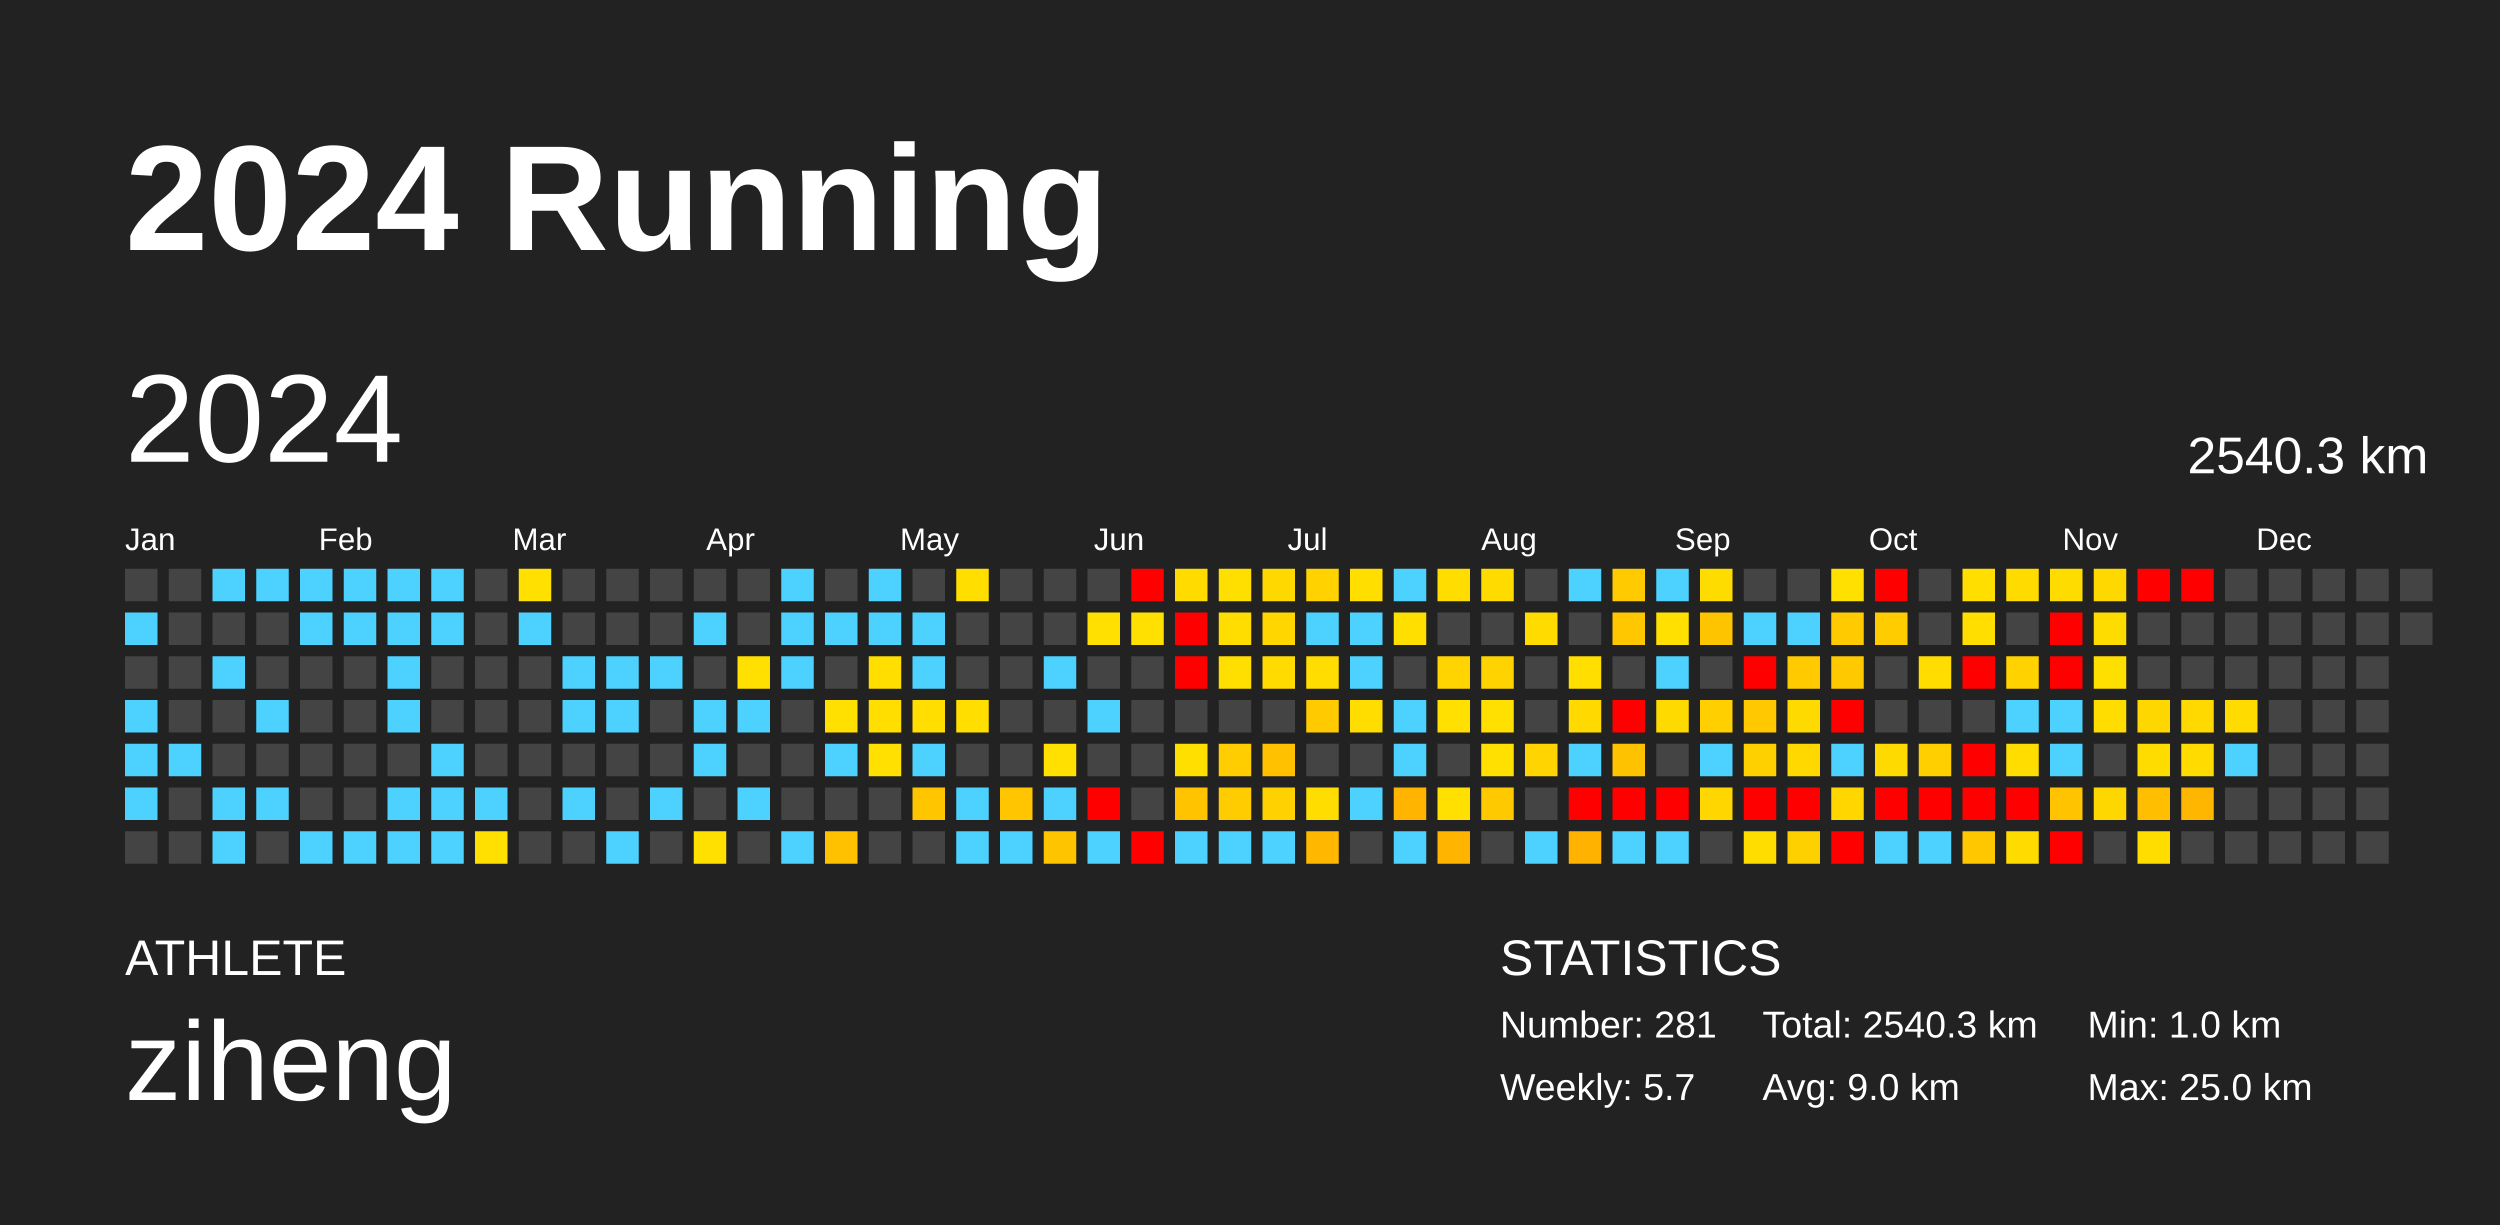
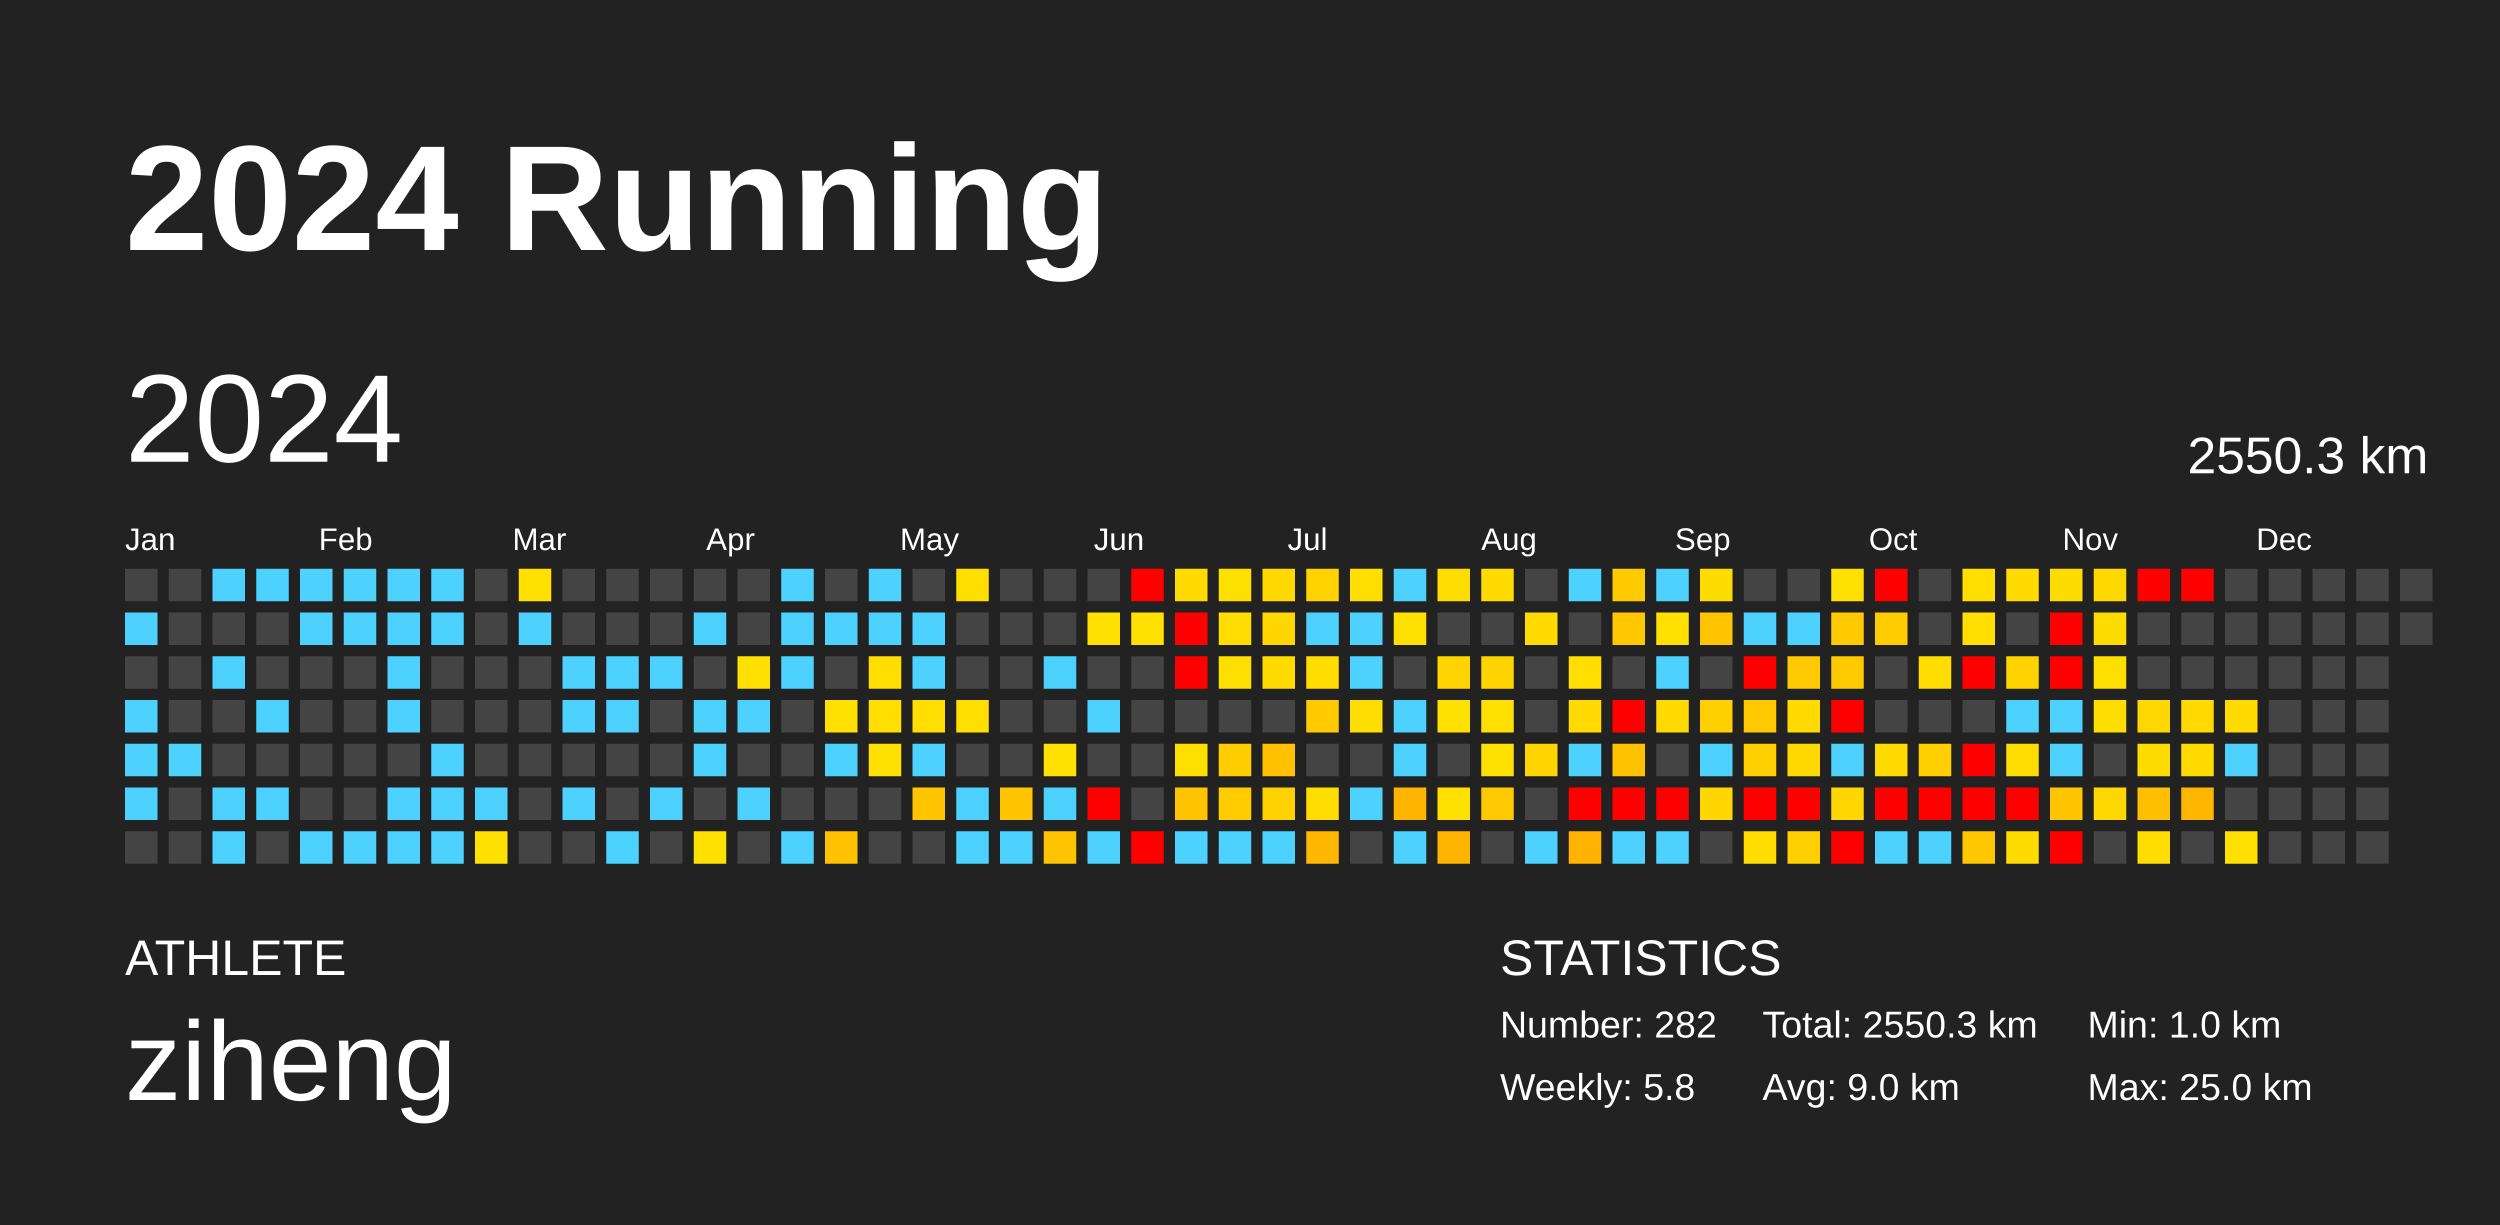
<svg xmlns="http://www.w3.org/2000/svg" baseProfile="full" height="98mm" version="1.1" viewBox="0,0,200,98" width="200mm">
  <defs />
  <rect fill="#222222" height="98" width="200" x="0" y="0" />
  <text fill="#FFFFFF" style="font-size:12px; font-family:Arial; font-weight:bold;" x="10" y="20">2024 Running</text>
  <text fill="#FFFFFF" style="font-size:4px; font-family:Arial" x="10" y="78">ATHLETE</text>
  <text fill="#FFFFFF" style="font-size:9px; font-family:Arial" x="10" y="88">ziheng</text>
  <text fill="#FFFFFF" style="font-size:4px; font-family:Arial" x="120" y="78">STATISTICS</text>
-   <text fill="#FFFFFF" style="font-size:3px; font-family:Arial" x="120" y="83">Number: 281</text>
-   <text fill="#FFFFFF" style="font-size:3px; font-family:Arial" x="120" y="88">Weekly: 5.7</text>
-   <text fill="#FFFFFF" style="font-size:3px; font-family:Arial" x="141" y="83">Total: 2540.3 km</text>
+   <text fill="#FFFFFF" style="font-size:3px; font-family:Arial" x="120" y="83">Number: 282</text>
+   <text fill="#FFFFFF" style="font-size:3px; font-family:Arial" x="120" y="88">Weekly: 5.8</text>
+   <text fill="#FFFFFF" style="font-size:3px; font-family:Arial" x="141" y="83">Total: 2550.3 km</text>
  <text fill="#FFFFFF" style="font-size:3px; font-family:Arial" x="141" y="88">Avg: 9.0 km</text>
  <text fill="#FFFFFF" style="font-size:3px; font-family:Arial" x="167" y="83">Min: 1.0 km</text>
  <text fill="#FFFFFF" style="font-size:3px; font-family:Arial" x="167" y="88">Max: 25.0 km</text>
  <text dominant-baseline="hanging" fill="#FFFFFF" style="font-size:10.0px; font-family:Arial;" x="10" y="30">2024</text>
-   <text dominant-baseline="hanging" fill="#FFFFFF" style="font-size:4.125px; font-family:Arial;" x="175" y="35">2540.3 km</text>
+   <text dominant-baseline="hanging" fill="#FFFFFF" style="font-size:4.125px; font-family:Arial;" x="175" y="35">2550.3 km</text>
  <text fill="#FFFFFF" style="font-size:2.5px; font-family:Arial" x="10.0" y="44">Jan</text>
  <text fill="#FFFFFF" style="font-size:2.5px; font-family:Arial" x="25.5" y="44">Feb</text>
  <text fill="#FFFFFF" style="font-size:2.5px; font-family:Arial" x="41.0" y="44">Mar</text>
  <text fill="#FFFFFF" style="font-size:2.5px; font-family:Arial" x="56.5" y="44">Apr</text>
  <text fill="#FFFFFF" style="font-size:2.5px; font-family:Arial" x="72.0" y="44">May</text>
  <text fill="#FFFFFF" style="font-size:2.5px; font-family:Arial" x="87.5" y="44">Jun</text>
  <text fill="#FFFFFF" style="font-size:2.5px; font-family:Arial" x="103.0" y="44">Jul</text>
  <text fill="#FFFFFF" style="font-size:2.5px; font-family:Arial" x="118.5" y="44">Aug</text>
  <text fill="#FFFFFF" style="font-size:2.5px; font-family:Arial" x="134.0" y="44">Sep</text>
  <text fill="#FFFFFF" style="font-size:2.5px; font-family:Arial" x="149.5" y="44">Oct</text>
  <text fill="#FFFFFF" style="font-size:2.5px; font-family:Arial" x="165.0" y="44">Nov</text>
  <text fill="#FFFFFF" style="font-size:2.5px; font-family:Arial" x="180.5" y="44">Dec</text>
  <rect fill="#444444" height="2.6" width="2.6" x="10.0" y="45.5" />
  <rect fill="#4dd2ff" height="2.6" width="2.6" x="10.0" y="49.0" />
  <rect fill="#444444" height="2.6" width="2.6" x="10.0" y="52.5" />
  <rect fill="#4dd2ff" height="2.6" width="2.6" x="10.0" y="56.0" />
  <rect fill="#4dd2ff" height="2.6" width="2.6" x="10.0" y="59.5" />
  <rect fill="#4dd2ff" height="2.6" width="2.6" x="10.0" y="63.0" />
  <rect fill="#444444" height="2.6" width="2.6" x="10.0" y="66.5" />
  <rect fill="#444444" height="2.6" width="2.6" x="13.5" y="45.5" />
  <rect fill="#444444" height="2.6" width="2.6" x="13.5" y="49.0" />
  <rect fill="#444444" height="2.6" width="2.6" x="13.5" y="52.5" />
  <rect fill="#444444" height="2.6" width="2.6" x="13.5" y="56.0" />
  <rect fill="#4dd2ff" height="2.6" width="2.6" x="13.5" y="59.5" />
  <rect fill="#444444" height="2.6" width="2.6" x="13.5" y="63.0" />
  <rect fill="#444444" height="2.6" width="2.6" x="13.5" y="66.5" />
  <rect fill="#4dd2ff" height="2.6" width="2.6" x="17.0" y="45.5" />
  <rect fill="#444444" height="2.6" width="2.6" x="17.0" y="49.0" />
  <rect fill="#4dd2ff" height="2.6" width="2.6" x="17.0" y="52.5" />
  <rect fill="#444444" height="2.6" width="2.6" x="17.0" y="56.0" />
  <rect fill="#444444" height="2.6" width="2.6" x="17.0" y="59.5" />
  <rect fill="#4dd2ff" height="2.6" width="2.6" x="17.0" y="63.0" />
  <rect fill="#4dd2ff" height="2.6" width="2.6" x="17.0" y="66.5" />
  <rect fill="#4dd2ff" height="2.6" width="2.6" x="20.5" y="45.5" />
  <rect fill="#444444" height="2.6" width="2.6" x="20.5" y="49.0" />
  <rect fill="#444444" height="2.6" width="2.6" x="20.5" y="52.5" />
  <rect fill="#4dd2ff" height="2.6" width="2.6" x="20.5" y="56.0" />
  <rect fill="#444444" height="2.6" width="2.6" x="20.5" y="59.5" />
  <rect fill="#4dd2ff" height="2.6" width="2.6" x="20.5" y="63.0" />
  <rect fill="#444444" height="2.6" width="2.6" x="20.5" y="66.5" />
  <rect fill="#4dd2ff" height="2.6" width="2.6" x="24.0" y="45.5" />
  <rect fill="#4dd2ff" height="2.6" width="2.6" x="24.0" y="49.0" />
  <rect fill="#444444" height="2.6" width="2.6" x="24.0" y="52.5" />
  <rect fill="#444444" height="2.6" width="2.6" x="24.0" y="56.0" />
  <rect fill="#444444" height="2.6" width="2.6" x="24.0" y="59.5" />
  <rect fill="#444444" height="2.6" width="2.6" x="24.0" y="63.0" />
  <rect fill="#4dd2ff" height="2.6" width="2.6" x="24.0" y="66.5" />
  <rect fill="#4dd2ff" height="2.6" width="2.6" x="27.5" y="45.5" />
  <rect fill="#4dd2ff" height="2.6" width="2.6" x="27.5" y="49.0" />
  <rect fill="#444444" height="2.6" width="2.6" x="27.5" y="52.5" />
  <rect fill="#444444" height="2.6" width="2.6" x="27.5" y="56.0" />
  <rect fill="#444444" height="2.6" width="2.6" x="27.5" y="59.5" />
  <rect fill="#444444" height="2.6" width="2.6" x="27.5" y="63.0" />
  <rect fill="#4dd2ff" height="2.6" width="2.6" x="27.5" y="66.5" />
  <rect fill="#4dd2ff" height="2.6" width="2.6" x="31.0" y="45.5" />
  <rect fill="#4dd2ff" height="2.6" width="2.6" x="31.0" y="49.0" />
  <rect fill="#4dd2ff" height="2.6" width="2.6" x="31.0" y="52.5" />
  <rect fill="#4dd2ff" height="2.6" width="2.6" x="31.0" y="56.0" />
  <rect fill="#444444" height="2.6" width="2.6" x="31.0" y="59.5" />
  <rect fill="#4dd2ff" height="2.6" width="2.6" x="31.0" y="63.0" />
  <rect fill="#4dd2ff" height="2.6" width="2.6" x="31.0" y="66.5" />
  <rect fill="#4dd2ff" height="2.6" width="2.6" x="34.5" y="45.5" />
  <rect fill="#4dd2ff" height="2.6" width="2.6" x="34.5" y="49.0" />
  <rect fill="#444444" height="2.6" width="2.6" x="34.5" y="52.5" />
  <rect fill="#444444" height="2.6" width="2.6" x="34.5" y="56.0" />
  <rect fill="#4dd2ff" height="2.6" width="2.6" x="34.5" y="59.5" />
  <rect fill="#4dd2ff" height="2.6" width="2.6" x="34.5" y="63.0" />
  <rect fill="#4dd2ff" height="2.6" width="2.6" x="34.5" y="66.5" />
  <rect fill="#444444" height="2.6" width="2.6" x="38.0" y="45.5" />
  <rect fill="#444444" height="2.6" width="2.6" x="38.0" y="49.0" />
  <rect fill="#444444" height="2.6" width="2.6" x="38.0" y="52.5" />
  <rect fill="#444444" height="2.6" width="2.6" x="38.0" y="56.0" />
  <rect fill="#444444" height="2.6" width="2.6" x="38.0" y="59.5" />
  <rect fill="#4dd2ff" height="2.6" width="2.6" x="38.0" y="63.0" />
  <rect fill="#ffe000" height="2.6" width="2.6" x="38.0" y="66.5" />
  <rect fill="#ffe000" height="2.6" width="2.6" x="41.5" y="45.5" />
  <rect fill="#4dd2ff" height="2.6" width="2.6" x="41.5" y="49.0" />
  <rect fill="#444444" height="2.6" width="2.6" x="41.5" y="52.5" />
  <rect fill="#444444" height="2.6" width="2.6" x="41.5" y="56.0" />
  <rect fill="#444444" height="2.6" width="2.6" x="41.5" y="59.5" />
  <rect fill="#444444" height="2.6" width="2.6" x="41.5" y="63.0" />
  <rect fill="#444444" height="2.6" width="2.6" x="41.5" y="66.5" />
  <rect fill="#444444" height="2.6" width="2.6" x="45.0" y="45.5" />
  <rect fill="#444444" height="2.6" width="2.6" x="45.0" y="49.0" />
  <rect fill="#4dd2ff" height="2.6" width="2.6" x="45.0" y="52.5" />
  <rect fill="#4dd2ff" height="2.6" width="2.6" x="45.0" y="56.0" />
  <rect fill="#444444" height="2.6" width="2.6" x="45.0" y="59.5" />
  <rect fill="#4dd2ff" height="2.6" width="2.6" x="45.0" y="63.0" />
  <rect fill="#444444" height="2.6" width="2.6" x="45.0" y="66.5" />
  <rect fill="#444444" height="2.6" width="2.6" x="48.5" y="45.5" />
  <rect fill="#444444" height="2.6" width="2.6" x="48.5" y="49.0" />
  <rect fill="#4dd2ff" height="2.6" width="2.6" x="48.5" y="52.5" />
  <rect fill="#4dd2ff" height="2.6" width="2.6" x="48.5" y="56.0" />
  <rect fill="#444444" height="2.6" width="2.6" x="48.5" y="59.5" />
  <rect fill="#444444" height="2.6" width="2.6" x="48.5" y="63.0" />
  <rect fill="#4dd2ff" height="2.6" width="2.6" x="48.5" y="66.5" />
  <rect fill="#444444" height="2.6" width="2.6" x="52.0" y="45.5" />
  <rect fill="#444444" height="2.6" width="2.6" x="52.0" y="49.0" />
  <rect fill="#4dd2ff" height="2.6" width="2.6" x="52.0" y="52.5" />
  <rect fill="#444444" height="2.6" width="2.6" x="52.0" y="56.0" />
  <rect fill="#444444" height="2.6" width="2.6" x="52.0" y="59.5" />
  <rect fill="#4dd2ff" height="2.6" width="2.6" x="52.0" y="63.0" />
  <rect fill="#444444" height="2.6" width="2.6" x="52.0" y="66.5" />
  <rect fill="#444444" height="2.6" width="2.6" x="55.5" y="45.5" />
  <rect fill="#4dd2ff" height="2.6" width="2.6" x="55.5" y="49.0" />
  <rect fill="#444444" height="2.6" width="2.6" x="55.5" y="52.5" />
  <rect fill="#4dd2ff" height="2.6" width="2.6" x="55.5" y="56.0" />
  <rect fill="#4dd2ff" height="2.6" width="2.6" x="55.5" y="59.5" />
  <rect fill="#444444" height="2.6" width="2.6" x="55.5" y="63.0" />
  <rect fill="#ffe000" height="2.6" width="2.6" x="55.5" y="66.5" />
  <rect fill="#444444" height="2.6" width="2.6" x="59.0" y="45.5" />
  <rect fill="#444444" height="2.6" width="2.6" x="59.0" y="49.0" />
  <rect fill="#ffe000" height="2.6" width="2.6" x="59.0" y="52.5" />
  <rect fill="#4dd2ff" height="2.6" width="2.6" x="59.0" y="56.0" />
  <rect fill="#444444" height="2.6" width="2.6" x="59.0" y="59.5" />
  <rect fill="#4dd2ff" height="2.6" width="2.6" x="59.0" y="63.0" />
  <rect fill="#444444" height="2.6" width="2.6" x="59.0" y="66.5" />
  <rect fill="#4dd2ff" height="2.6" width="2.6" x="62.5" y="45.5" />
  <rect fill="#4dd2ff" height="2.6" width="2.6" x="62.5" y="49.0" />
  <rect fill="#4dd2ff" height="2.6" width="2.6" x="62.5" y="52.5" />
  <rect fill="#444444" height="2.6" width="2.6" x="62.5" y="56.0" />
  <rect fill="#444444" height="2.6" width="2.6" x="62.5" y="59.5" />
  <rect fill="#444444" height="2.6" width="2.6" x="62.5" y="63.0" />
  <rect fill="#4dd2ff" height="2.6" width="2.6" x="62.5" y="66.5" />
  <rect fill="#444444" height="2.6" width="2.6" x="66.0" y="45.5" />
  <rect fill="#4dd2ff" height="2.6" width="2.6" x="66.0" y="49.0" />
  <rect fill="#444444" height="2.6" width="2.6" x="66.0" y="52.5" />
  <rect fill="#ffe000" height="2.6" width="2.6" x="66.0" y="56.0" />
  <rect fill="#4dd2ff" height="2.6" width="2.6" x="66.0" y="59.5" />
  <rect fill="#444444" height="2.6" width="2.6" x="66.0" y="63.0" />
  <rect fill="#ffc100" height="2.6" width="2.6" x="66.0" y="66.5" />
  <rect fill="#4dd2ff" height="2.6" width="2.6" x="69.5" y="45.5" />
  <rect fill="#4dd2ff" height="2.6" width="2.6" x="69.5" y="49.0" />
  <rect fill="#ffde00" height="2.6" width="2.6" x="69.5" y="52.5" />
  <rect fill="#ffde00" height="2.6" width="2.6" x="69.5" y="56.0" />
  <rect fill="#ffe000" height="2.6" width="2.6" x="69.5" y="59.5" />
  <rect fill="#444444" height="2.6" width="2.6" x="69.5" y="63.0" />
  <rect fill="#444444" height="2.6" width="2.6" x="69.5" y="66.5" />
  <rect fill="#444444" height="2.6" width="2.6" x="73.0" y="45.5" />
  <rect fill="#4dd2ff" height="2.6" width="2.6" x="73.0" y="49.0" />
  <rect fill="#4dd2ff" height="2.6" width="2.6" x="73.0" y="52.5" />
  <rect fill="#ffde00" height="2.6" width="2.6" x="73.0" y="56.0" />
  <rect fill="#4dd2ff" height="2.6" width="2.6" x="73.0" y="59.5" />
  <rect fill="#ffc600" height="2.6" width="2.6" x="73.0" y="63.0" />
  <rect fill="#444444" height="2.6" width="2.6" x="73.0" y="66.5" />
  <rect fill="#ffde00" height="2.6" width="2.6" x="76.5" y="45.5" />
  <rect fill="#444444" height="2.6" width="2.6" x="76.5" y="49.0" />
  <rect fill="#444444" height="2.6" width="2.6" x="76.5" y="52.5" />
  <rect fill="#ffde00" height="2.6" width="2.6" x="76.5" y="56.0" />
  <rect fill="#444444" height="2.6" width="2.6" x="76.5" y="59.5" />
  <rect fill="#4dd2ff" height="2.6" width="2.6" x="76.5" y="63.0" />
  <rect fill="#4dd2ff" height="2.6" width="2.6" x="76.5" y="66.5" />
  <rect fill="#444444" height="2.6" width="2.6" x="80.0" y="45.5" />
  <rect fill="#444444" height="2.6" width="2.6" x="80.0" y="49.0" />
  <rect fill="#444444" height="2.6" width="2.6" x="80.0" y="52.5" />
  <rect fill="#444444" height="2.6" width="2.6" x="80.0" y="56.0" />
  <rect fill="#444444" height="2.6" width="2.6" x="80.0" y="59.5" />
  <rect fill="#ffc500" height="2.6" width="2.6" x="80.0" y="63.0" />
  <rect fill="#4dd2ff" height="2.6" width="2.6" x="80.0" y="66.5" />
  <rect fill="#444444" height="2.6" width="2.6" x="83.5" y="45.5" />
  <rect fill="#444444" height="2.6" width="2.6" x="83.5" y="49.0" />
  <rect fill="#4dd2ff" height="2.6" width="2.6" x="83.5" y="52.5" />
  <rect fill="#444444" height="2.6" width="2.6" x="83.5" y="56.0" />
  <rect fill="#ffe000" height="2.6" width="2.6" x="83.5" y="59.5" />
  <rect fill="#4dd2ff" height="2.6" width="2.6" x="83.5" y="63.0" />
  <rect fill="#ffc400" height="2.6" width="2.6" x="83.5" y="66.5" />
  <rect fill="#444444" height="2.6" width="2.6" x="87.0" y="45.5" />
  <rect fill="#ffe000" height="2.6" width="2.6" x="87.0" y="49.0" />
  <rect fill="#444444" height="2.6" width="2.6" x="87.0" y="52.5" />
  <rect fill="#4dd2ff" height="2.6" width="2.6" x="87.0" y="56.0" />
  <rect fill="#444444" height="2.6" width="2.6" x="87.0" y="59.5" />
  <rect fill="red" height="2.6" width="2.6" x="87.0" y="63.0" />
  <rect fill="#4dd2ff" height="2.6" width="2.6" x="87.0" y="66.5" />
  <rect fill="red" height="2.6" width="2.6" x="90.5" y="45.5" />
  <rect fill="#ffe000" height="2.6" width="2.6" x="90.5" y="49.0" />
  <rect fill="#444444" height="2.6" width="2.6" x="90.5" y="52.5" />
  <rect fill="#444444" height="2.6" width="2.6" x="90.5" y="56.0" />
  <rect fill="#444444" height="2.6" width="2.6" x="90.5" y="59.5" />
  <rect fill="#444444" height="2.6" width="2.6" x="90.5" y="63.0" />
  <rect fill="red" height="2.6" width="2.6" x="90.5" y="66.5" />
  <rect fill="#ffdb00" height="2.6" width="2.6" x="94.0" y="45.5" />
  <rect fill="red" height="2.6" width="2.6" x="94.0" y="49.0" />
  <rect fill="red" height="2.6" width="2.6" x="94.0" y="52.5" />
  <rect fill="#444444" height="2.6" width="2.6" x="94.0" y="56.0" />
  <rect fill="#ffdf00" height="2.6" width="2.6" x="94.0" y="59.5" />
  <rect fill="#ffc300" height="2.6" width="2.6" x="94.0" y="63.0" />
  <rect fill="#4dd2ff" height="2.6" width="2.6" x="94.0" y="66.5" />
  <rect fill="#ffdf00" height="2.6" width="2.6" x="97.5" y="45.5" />
  <rect fill="#ffdd00" height="2.6" width="2.6" x="97.5" y="49.0" />
  <rect fill="#ffdf00" height="2.6" width="2.6" x="97.5" y="52.5" />
  <rect fill="#444444" height="2.6" width="2.6" x="97.5" y="56.0" />
  <rect fill="#ffcd00" height="2.6" width="2.6" x="97.5" y="59.5" />
  <rect fill="#ffcc00" height="2.6" width="2.6" x="97.5" y="63.0" />
  <rect fill="#4dd2ff" height="2.6" width="2.6" x="97.5" y="66.5" />
  <rect fill="#ffd800" height="2.6" width="2.6" x="101.0" y="45.5" />
  <rect fill="#ffd600" height="2.6" width="2.6" x="101.0" y="49.0" />
  <rect fill="#ffdb00" height="2.6" width="2.6" x="101.0" y="52.5" />
  <rect fill="#444444" height="2.6" width="2.6" x="101.0" y="56.0" />
  <rect fill="#ffc100" height="2.6" width="2.6" x="101.0" y="59.5" />
  <rect fill="#ffd100" height="2.6" width="2.6" x="101.0" y="63.0" />
  <rect fill="#4dd2ff" height="2.6" width="2.6" x="101.0" y="66.5" />
  <rect fill="#ffd200" height="2.6" width="2.6" x="104.5" y="45.5" />
  <rect fill="#4dd2ff" height="2.6" width="2.6" x="104.5" y="49.0" />
  <rect fill="#ffdd00" height="2.6" width="2.6" x="104.5" y="52.5" />
  <rect fill="#ffcb00" height="2.6" width="2.6" x="104.5" y="56.0" />
  <rect fill="#444444" height="2.6" width="2.6" x="104.5" y="59.5" />
  <rect fill="#ffdd00" height="2.6" width="2.6" x="104.5" y="63.0" />
  <rect fill="#ffb700" height="2.6" width="2.6" x="104.5" y="66.5" />
  <rect fill="#ffde00" height="2.6" width="2.6" x="108.0" y="45.5" />
  <rect fill="#4dd2ff" height="2.6" width="2.6" x="108.0" y="49.0" />
  <rect fill="#4dd2ff" height="2.6" width="2.6" x="108.0" y="52.5" />
  <rect fill="#ffdd00" height="2.6" width="2.6" x="108.0" y="56.0" />
  <rect fill="#444444" height="2.6" width="2.6" x="108.0" y="59.5" />
  <rect fill="#4dd2ff" height="2.6" width="2.6" x="108.0" y="63.0" />
  <rect fill="#444444" height="2.6" width="2.6" x="108.0" y="66.5" />
  <rect fill="#4dd2ff" height="2.6" width="2.6" x="111.5" y="45.5" />
  <rect fill="#ffdf00" height="2.6" width="2.6" x="111.5" y="49.0" />
  <rect fill="#444444" height="2.6" width="2.6" x="111.5" y="52.5" />
  <rect fill="#4dd2ff" height="2.6" width="2.6" x="111.5" y="56.0" />
  <rect fill="#4dd2ff" height="2.6" width="2.6" x="111.5" y="59.5" />
  <rect fill="#ffb400" height="2.6" width="2.6" x="111.5" y="63.0" />
  <rect fill="#4dd2ff" height="2.6" width="2.6" x="111.5" y="66.5" />
  <rect fill="#ffdd00" height="2.6" width="2.6" x="115.0" y="45.5" />
  <rect fill="#444444" height="2.6" width="2.6" x="115.0" y="49.0" />
  <rect fill="#ffd400" height="2.6" width="2.6" x="115.0" y="52.5" />
  <rect fill="#ffe000" height="2.6" width="2.6" x="115.0" y="56.0" />
  <rect fill="#444444" height="2.6" width="2.6" x="115.0" y="59.5" />
  <rect fill="#ffe000" height="2.6" width="2.6" x="115.0" y="63.0" />
  <rect fill="#ffb400" height="2.6" width="2.6" x="115.0" y="66.5" />
  <rect fill="#ffdb00" height="2.6" width="2.6" x="118.5" y="45.5" />
  <rect fill="#444444" height="2.6" width="2.6" x="118.5" y="49.0" />
  <rect fill="#ffd300" height="2.6" width="2.6" x="118.5" y="52.5" />
  <rect fill="#ffe000" height="2.6" width="2.6" x="118.5" y="56.0" />
  <rect fill="#ffe000" height="2.6" width="2.6" x="118.5" y="59.5" />
  <rect fill="#ffc900" height="2.6" width="2.6" x="118.5" y="63.0" />
  <rect fill="#444444" height="2.6" width="2.6" x="118.5" y="66.5" />
  <rect fill="#444444" height="2.6" width="2.6" x="122.0" y="45.5" />
  <rect fill="#ffdb00" height="2.6" width="2.6" x="122.0" y="49.0" />
  <rect fill="#444444" height="2.6" width="2.6" x="122.0" y="52.5" />
  <rect fill="#444444" height="2.6" width="2.6" x="122.0" y="56.0" />
  <rect fill="#ffd400" height="2.6" width="2.6" x="122.0" y="59.5" />
  <rect fill="#444444" height="2.6" width="2.6" x="122.0" y="63.0" />
  <rect fill="#4dd2ff" height="2.6" width="2.6" x="122.0" y="66.5" />
  <rect fill="#4dd2ff" height="2.6" width="2.6" x="125.5" y="45.5" />
  <rect fill="#444444" height="2.6" width="2.6" x="125.5" y="49.0" />
  <rect fill="#ffde00" height="2.6" width="2.6" x="125.5" y="52.5" />
  <rect fill="#ffd900" height="2.6" width="2.6" x="125.5" y="56.0" />
  <rect fill="#4dd2ff" height="2.6" width="2.6" x="125.5" y="59.5" />
  <rect fill="red" height="2.6" width="2.6" x="125.5" y="63.0" />
  <rect fill="#ffb200" height="2.6" width="2.6" x="125.5" y="66.5" />
  <rect fill="#ffcb00" height="2.6" width="2.6" x="129.0" y="45.5" />
  <rect fill="#ffc700" height="2.6" width="2.6" x="129.0" y="49.0" />
  <rect fill="#444444" height="2.6" width="2.6" x="129.0" y="52.5" />
  <rect fill="red" height="2.6" width="2.6" x="129.0" y="56.0" />
  <rect fill="#ffc200" height="2.6" width="2.6" x="129.0" y="59.5" />
  <rect fill="red" height="2.6" width="2.6" x="129.0" y="63.0" />
  <rect fill="#4dd2ff" height="2.6" width="2.6" x="129.0" y="66.5" />
  <rect fill="#4dd2ff" height="2.6" width="2.6" x="132.5" y="45.5" />
  <rect fill="#ffe000" height="2.6" width="2.6" x="132.5" y="49.0" />
  <rect fill="#4dd2ff" height="2.6" width="2.6" x="132.5" y="52.5" />
  <rect fill="#ffda00" height="2.6" width="2.6" x="132.5" y="56.0" />
  <rect fill="#444444" height="2.6" width="2.6" x="132.5" y="59.5" />
  <rect fill="red" height="2.6" width="2.6" x="132.5" y="63.0" />
  <rect fill="#4dd2ff" height="2.6" width="2.6" x="132.5" y="66.5" />
  <rect fill="#ffdc00" height="2.6" width="2.6" x="136.0" y="45.5" />
  <rect fill="#ffc400" height="2.6" width="2.6" x="136.0" y="49.0" />
  <rect fill="#444444" height="2.6" width="2.6" x="136.0" y="52.5" />
  <rect fill="#ffcf00" height="2.6" width="2.6" x="136.0" y="56.0" />
  <rect fill="#4dd2ff" height="2.6" width="2.6" x="136.0" y="59.5" />
  <rect fill="#ffd600" height="2.6" width="2.6" x="136.0" y="63.0" />
  <rect fill="#444444" height="2.6" width="2.6" x="136.0" y="66.5" />
  <rect fill="#444444" height="2.6" width="2.6" x="139.5" y="45.5" />
  <rect fill="#4dd2ff" height="2.6" width="2.6" x="139.5" y="49.0" />
  <rect fill="red" height="2.6" width="2.6" x="139.5" y="52.5" />
  <rect fill="#ffc800" height="2.6" width="2.6" x="139.5" y="56.0" />
  <rect fill="#ffd000" height="2.6" width="2.6" x="139.5" y="59.5" />
  <rect fill="red" height="2.6" width="2.6" x="139.5" y="63.0" />
  <rect fill="#ffdd00" height="2.6" width="2.6" x="139.5" y="66.5" />
  <rect fill="#444444" height="2.6" width="2.6" x="143.0" y="45.5" />
  <rect fill="#4dd2ff" height="2.6" width="2.6" x="143.0" y="49.0" />
  <rect fill="#ffca00" height="2.6" width="2.6" x="143.0" y="52.5" />
  <rect fill="#ffda00" height="2.6" width="2.6" x="143.0" y="56.0" />
  <rect fill="#ffd800" height="2.6" width="2.6" x="143.0" y="59.5" />
  <rect fill="red" height="2.6" width="2.6" x="143.0" y="63.0" />
  <rect fill="#ffd000" height="2.6" width="2.6" x="143.0" y="66.5" />
  <rect fill="#ffe000" height="2.6" width="2.6" x="146.5" y="45.5" />
  <rect fill="#ffca00" height="2.6" width="2.6" x="146.5" y="49.0" />
  <rect fill="#ffc900" height="2.6" width="2.6" x="146.5" y="52.5" />
  <rect fill="red" height="2.6" width="2.6" x="146.5" y="56.0" />
  <rect fill="#4dd2ff" height="2.6" width="2.6" x="146.5" y="59.5" />
  <rect fill="#ffd600" height="2.6" width="2.6" x="146.5" y="63.0" />
  <rect fill="red" height="2.6" width="2.6" x="146.5" y="66.5" />
  <rect fill="red" height="2.6" width="2.6" x="150.0" y="45.5" />
  <rect fill="#ffcc00" height="2.6" width="2.6" x="150.0" y="49.0" />
  <rect fill="#444444" height="2.6" width="2.6" x="150.0" y="52.5" />
  <rect fill="#444444" height="2.6" width="2.6" x="150.0" y="56.0" />
  <rect fill="#ffda00" height="2.6" width="2.6" x="150.0" y="59.5" />
  <rect fill="red" height="2.6" width="2.6" x="150.0" y="63.0" />
  <rect fill="#4dd2ff" height="2.6" width="2.6" x="150.0" y="66.5" />
  <rect fill="#444444" height="2.6" width="2.6" x="153.5" y="45.5" />
  <rect fill="#444444" height="2.6" width="2.6" x="153.5" y="49.0" />
  <rect fill="#ffdd00" height="2.6" width="2.6" x="153.5" y="52.5" />
  <rect fill="#444444" height="2.6" width="2.6" x="153.5" y="56.0" />
  <rect fill="#ffcf00" height="2.6" width="2.6" x="153.5" y="59.5" />
  <rect fill="red" height="2.6" width="2.6" x="153.5" y="63.0" />
  <rect fill="#4dd2ff" height="2.6" width="2.6" x="153.5" y="66.5" />
  <rect fill="#ffde00" height="2.6" width="2.6" x="157.0" y="45.5" />
  <rect fill="#ffde00" height="2.6" width="2.6" x="157.0" y="49.0" />
  <rect fill="red" height="2.6" width="2.6" x="157.0" y="52.5" />
  <rect fill="#444444" height="2.6" width="2.6" x="157.0" y="56.0" />
  <rect fill="red" height="2.6" width="2.6" x="157.0" y="59.5" />
  <rect fill="red" height="2.6" width="2.6" x="157.0" y="63.0" />
  <rect fill="#ffc700" height="2.6" width="2.6" x="157.0" y="66.5" />
  <rect fill="#ffdb00" height="2.6" width="2.6" x="160.5" y="45.5" />
  <rect fill="#444444" height="2.6" width="2.6" x="160.5" y="49.0" />
  <rect fill="#ffd200" height="2.6" width="2.6" x="160.5" y="52.5" />
  <rect fill="#4dd2ff" height="2.6" width="2.6" x="160.5" y="56.0" />
  <rect fill="#ffdd00" height="2.6" width="2.6" x="160.5" y="59.5" />
  <rect fill="red" height="2.6" width="2.6" x="160.5" y="63.0" />
  <rect fill="#ffdb00" height="2.6" width="2.6" x="160.5" y="66.5" />
  <rect fill="#ffdc00" height="2.6" width="2.6" x="164.0" y="45.5" />
  <rect fill="red" height="2.6" width="2.6" x="164.0" y="49.0" />
  <rect fill="red" height="2.6" width="2.6" x="164.0" y="52.5" />
  <rect fill="#4dd2ff" height="2.6" width="2.6" x="164.0" y="56.0" />
  <rect fill="#4dd2ff" height="2.6" width="2.6" x="164.0" y="59.5" />
  <rect fill="#ffc300" height="2.6" width="2.6" x="164.0" y="63.0" />
  <rect fill="red" height="2.6" width="2.6" x="164.0" y="66.5" />
  <rect fill="#ffd800" height="2.6" width="2.6" x="167.5" y="45.5" />
  <rect fill="#ffdc00" height="2.6" width="2.6" x="167.5" y="49.0" />
  <rect fill="#ffdf00" height="2.6" width="2.6" x="167.5" y="52.5" />
  <rect fill="#ffdd00" height="2.6" width="2.6" x="167.5" y="56.0" />
  <rect fill="#444444" height="2.6" width="2.6" x="167.5" y="59.5" />
  <rect fill="#ffd700" height="2.6" width="2.6" x="167.5" y="63.0" />
  <rect fill="#444444" height="2.6" width="2.6" x="167.5" y="66.5" />
  <rect fill="red" height="2.6" width="2.6" x="171.0" y="45.5" />
  <rect fill="#444444" height="2.6" width="2.6" x="171.0" y="49.0" />
  <rect fill="#444444" height="2.6" width="2.6" x="171.0" y="52.5" />
  <rect fill="#ffd700" height="2.6" width="2.6" x="171.0" y="56.0" />
  <rect fill="#ffdc00" height="2.6" width="2.6" x="171.0" y="59.5" />
  <rect fill="#ffbe00" height="2.6" width="2.6" x="171.0" y="63.0" />
  <rect fill="#ffdd00" height="2.6" width="2.6" x="171.0" y="66.5" />
  <rect fill="red" height="2.6" width="2.6" x="174.5" y="45.5" />
  <rect fill="#444444" height="2.6" width="2.6" x="174.5" y="49.0" />
  <rect fill="#444444" height="2.6" width="2.6" x="174.5" y="52.5" />
  <rect fill="#ffd900" height="2.6" width="2.6" x="174.5" y="56.0" />
  <rect fill="#ffdb00" height="2.6" width="2.6" x="174.5" y="59.5" />
  <rect fill="#ffb600" height="2.6" width="2.6" x="174.5" y="63.0" />
  <rect fill="#444444" height="2.6" width="2.6" x="174.5" y="66.5" />
  <rect fill="#444444" height="2.6" width="2.6" x="178.0" y="45.5" />
  <rect fill="#444444" height="2.6" width="2.6" x="178.0" y="49.0" />
  <rect fill="#444444" height="2.6" width="2.6" x="178.0" y="52.5" />
  <rect fill="#ffdb00" height="2.6" width="2.6" x="178.0" y="56.0" />
  <rect fill="#4dd2ff" height="2.6" width="2.6" x="178.0" y="59.5" />
  <rect fill="#444444" height="2.6" width="2.6" x="178.0" y="63.0" />
-   <rect fill="#444444" height="2.6" width="2.6" x="178.0" y="66.5" />
+   <rect fill="#ffe000" height="2.6" width="2.6" x="178.0" y="66.5" />
  <rect fill="#444444" height="2.6" width="2.6" x="181.5" y="45.5" />
  <rect fill="#444444" height="2.6" width="2.6" x="181.5" y="49.0" />
  <rect fill="#444444" height="2.6" width="2.6" x="181.5" y="52.5" />
  <rect fill="#444444" height="2.6" width="2.6" x="181.5" y="56.0" />
  <rect fill="#444444" height="2.6" width="2.6" x="181.5" y="59.5" />
  <rect fill="#444444" height="2.6" width="2.6" x="181.5" y="63.0" />
  <rect fill="#444444" height="2.6" width="2.6" x="181.5" y="66.5" />
  <rect fill="#444444" height="2.6" width="2.6" x="185.0" y="45.5" />
  <rect fill="#444444" height="2.6" width="2.6" x="185.0" y="49.0" />
  <rect fill="#444444" height="2.6" width="2.6" x="185.0" y="52.5" />
  <rect fill="#444444" height="2.6" width="2.6" x="185.0" y="56.0" />
  <rect fill="#444444" height="2.6" width="2.6" x="185.0" y="59.5" />
  <rect fill="#444444" height="2.6" width="2.6" x="185.0" y="63.0" />
  <rect fill="#444444" height="2.6" width="2.6" x="185.0" y="66.5" />
  <rect fill="#444444" height="2.6" width="2.6" x="188.5" y="45.5" />
  <rect fill="#444444" height="2.6" width="2.6" x="188.5" y="49.0" />
  <rect fill="#444444" height="2.6" width="2.6" x="188.5" y="52.5" />
  <rect fill="#444444" height="2.6" width="2.6" x="188.5" y="56.0" />
  <rect fill="#444444" height="2.6" width="2.6" x="188.5" y="59.5" />
  <rect fill="#444444" height="2.6" width="2.6" x="188.5" y="63.0" />
  <rect fill="#444444" height="2.6" width="2.6" x="188.5" y="66.5" />
  <rect fill="#444444" height="2.6" width="2.6" x="192.0" y="45.5" />
  <rect fill="#444444" height="2.6" width="2.6" x="192.0" y="49.0" />
</svg>
